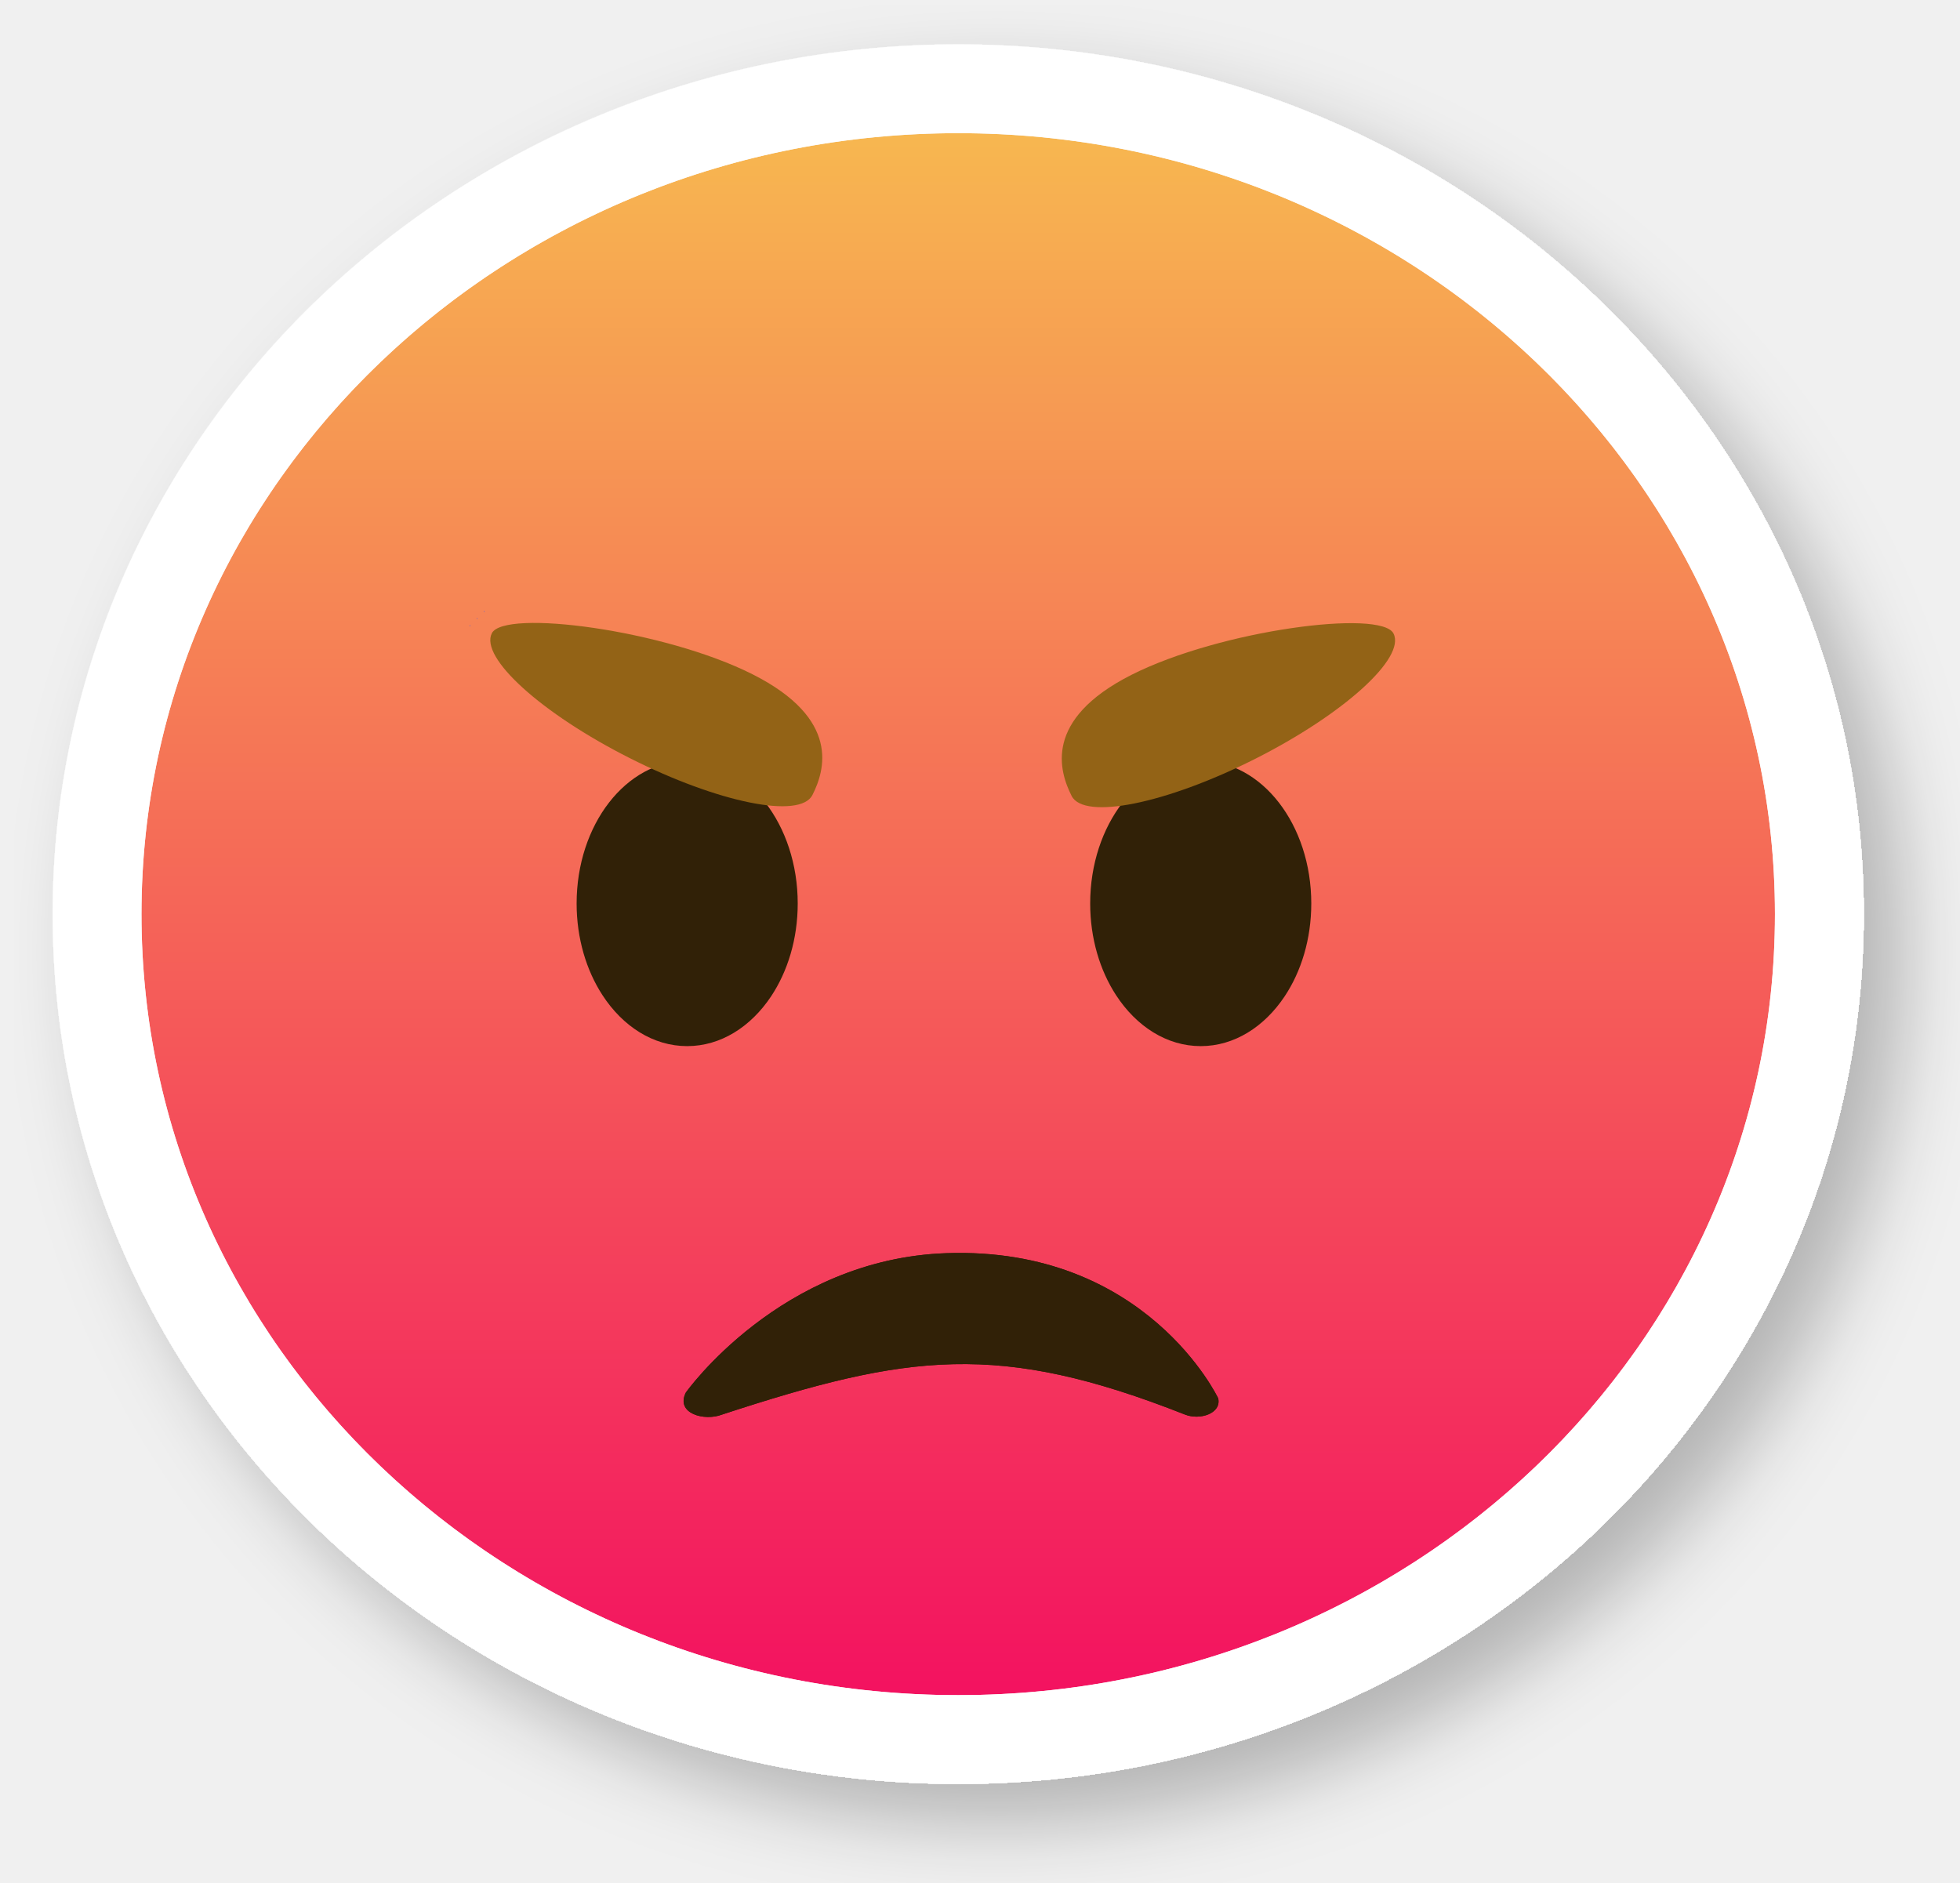
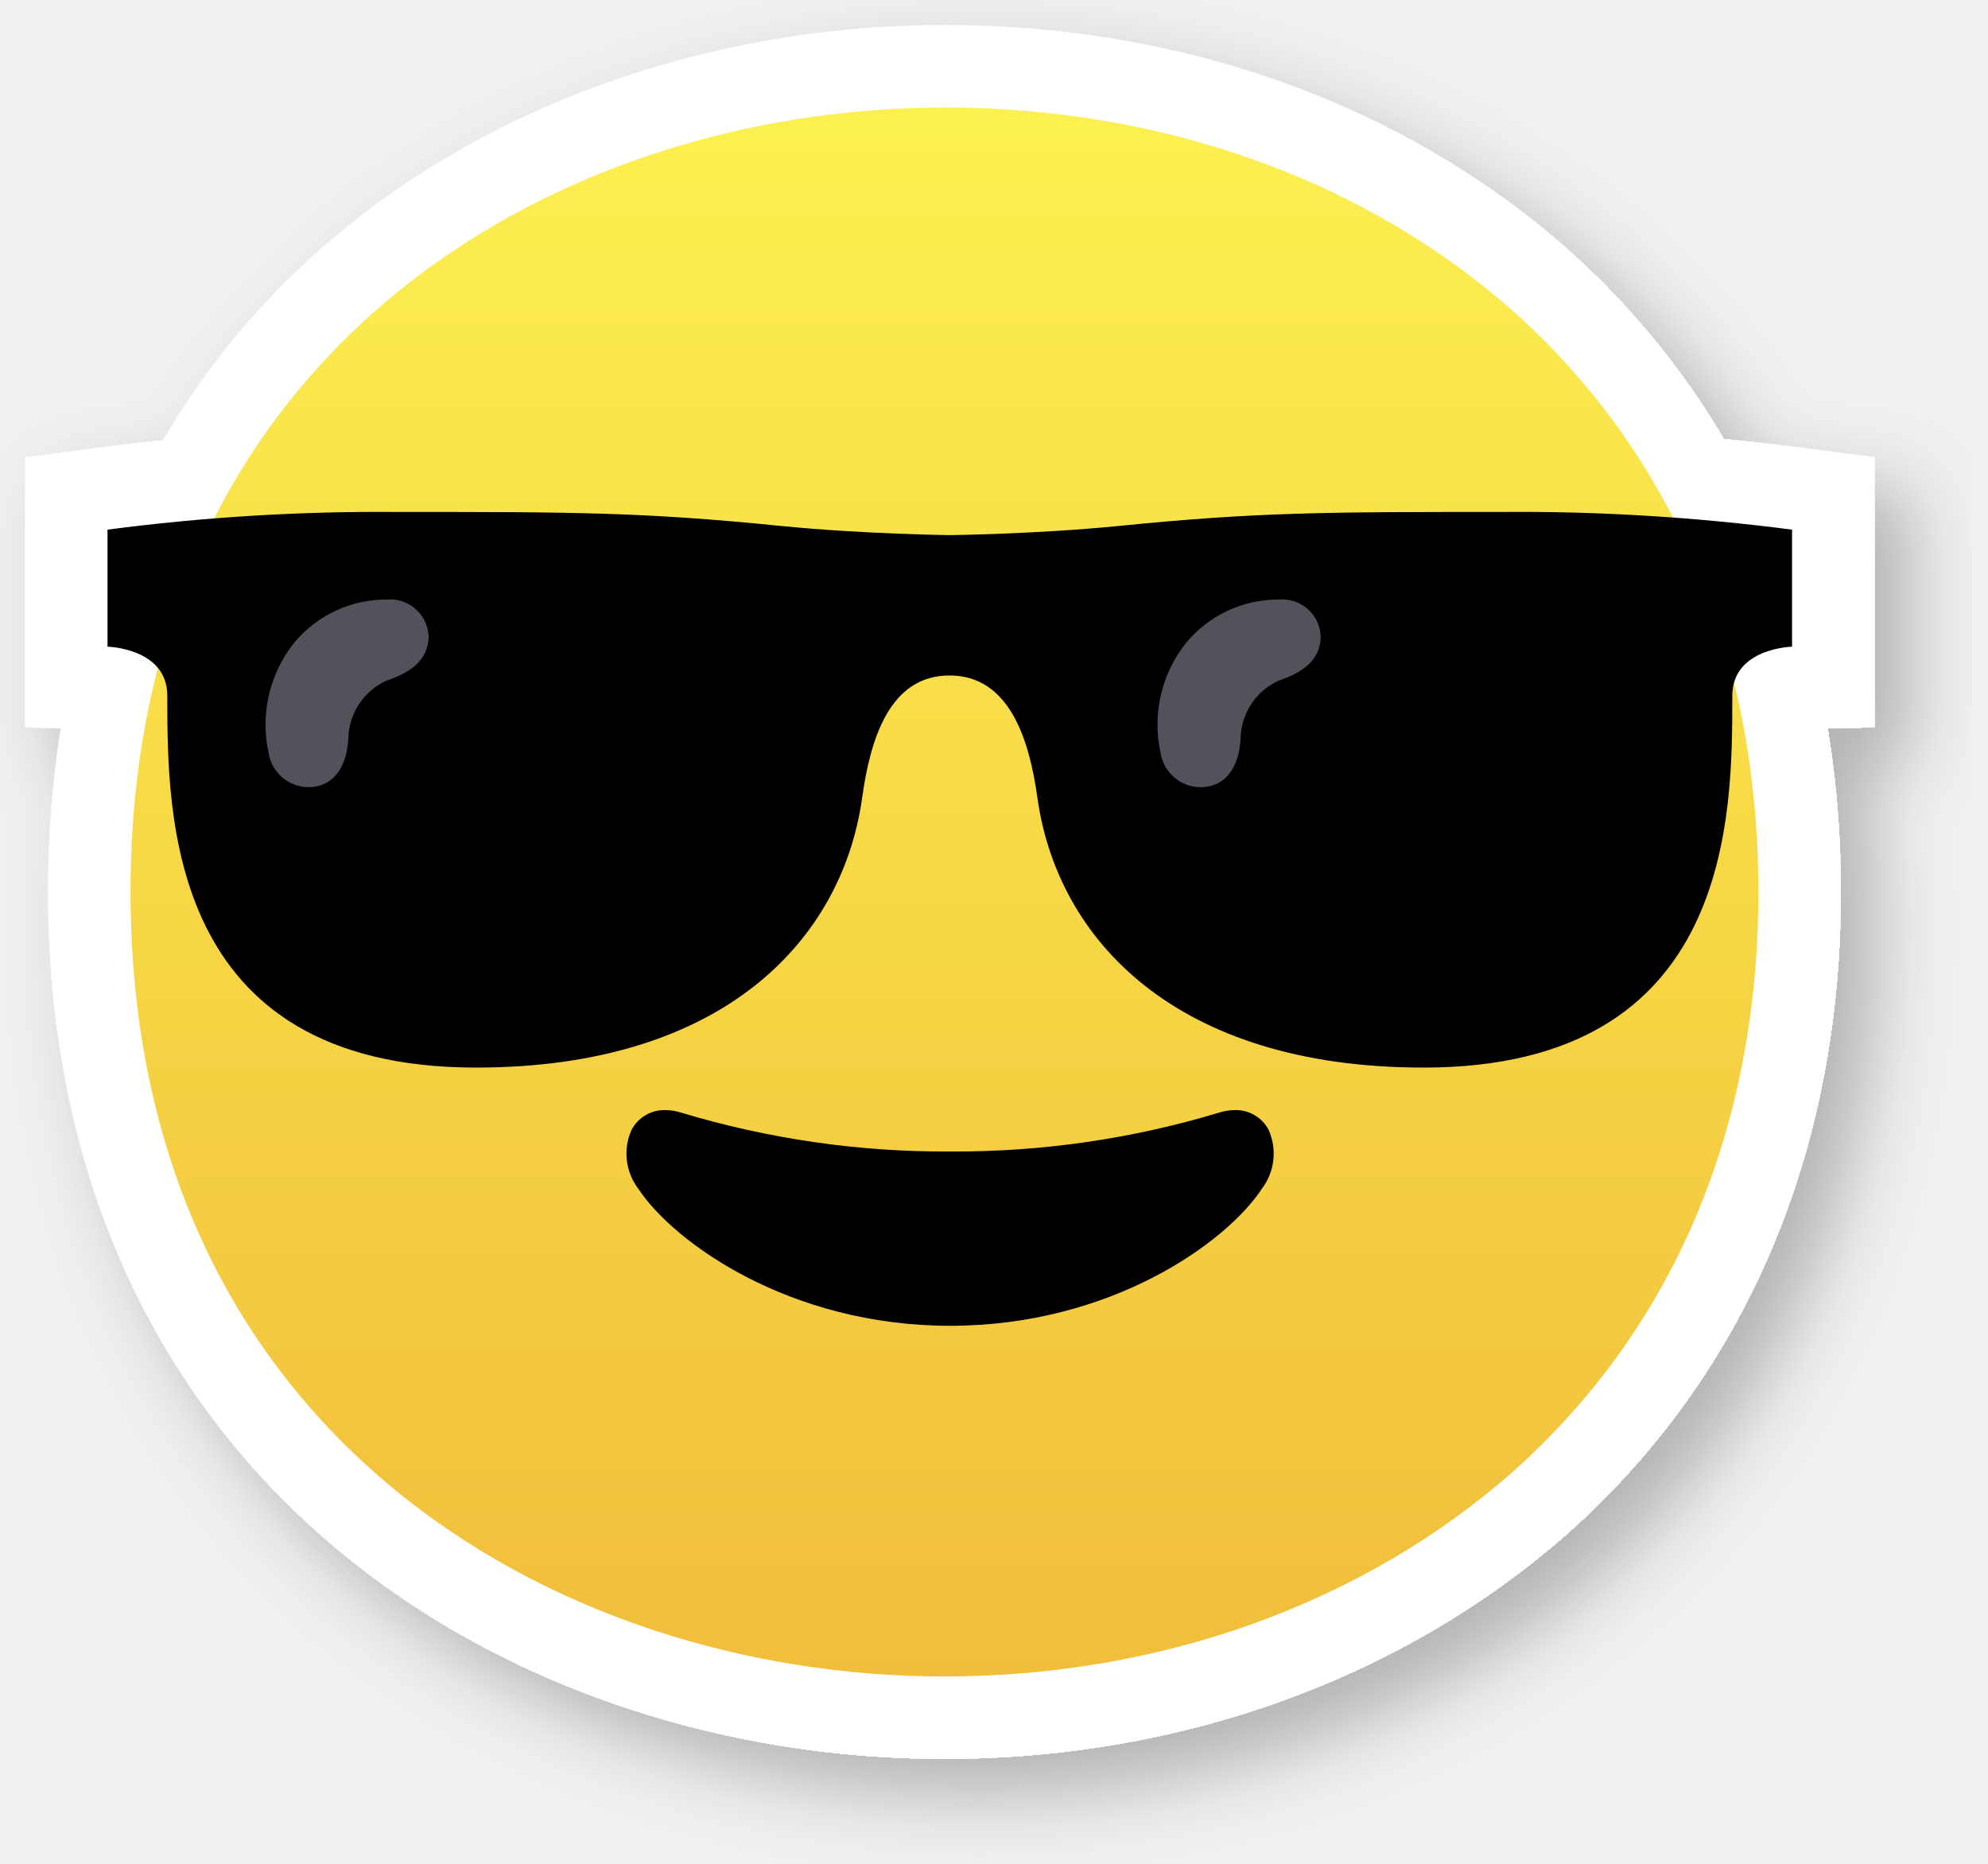
- <svg xmlns="http://www.w3.org/2000/svg" width="51" height="49" viewBox="0 0 51 49" fill="none">
-   <g clip-path="url(#clip0_103_89)">
-     <g filter="url(#filter0_d_103_89)">
-       <ellipse cx="24.933" cy="23.789" rx="21.252" ry="20.323" fill="url(#paint0_linear_103_89)" />
-       <path d="M24.933 45.268C37.259 45.268 47.34 35.7 47.34 23.789C47.34 11.879 37.259 2.31 24.933 2.31C12.607 2.31 2.526 11.879 2.526 23.789C2.526 35.7 12.607 45.268 24.933 45.268Z" stroke="white" stroke-width="2.311" />
+ <svg xmlns="http://www.w3.org/2000/svg" width="48" height="45" viewBox="0 0 48 45" fill="none">
+   <g clip-path="url(#clip0_120_1934)">
+     <g filter="url(#filter0_d_120_1934)">
+       <path d="M37.149 36.312L37.153 36.309C41.284 32.645 43.451 27.517 43.451 21.537C43.451 19.853 43.28 18.232 42.939 16.689C42.953 16.683 42.968 16.677 42.984 16.672C43.066 16.643 43.151 16.626 43.219 16.617C43.252 16.613 43.276 16.61 43.29 16.609L43.299 16.609L44.264 16.588V15.614V12.788V11.914L43.398 11.801C42.605 11.698 41.811 11.613 41.015 11.546C40.019 9.743 38.726 8.126 37.153 6.731L37.149 6.727C33.358 3.401 28.272 1.601 22.804 1.601C15.807 1.601 8.295 4.73 4.545 11.571C3.851 11.634 3.158 11.711 2.467 11.802L1.601 11.915V12.788V15.614V16.588L2.567 16.609C2.568 16.609 2.569 16.609 2.57 16.609C2.578 16.61 2.594 16.611 2.617 16.613C2.633 16.615 2.65 16.617 2.67 16.62C2.335 18.145 2.157 19.783 2.157 21.537C2.157 28.331 4.832 33.349 8.796 36.651C12.734 39.932 17.884 41.472 22.804 41.472C28.242 41.472 33.36 39.636 37.149 36.312Z" fill="white" stroke="white" stroke-width="1.99" />
+       <path d="M22.804 40.477C13.351 40.477 3.152 34.548 3.152 21.537C3.152 8.526 13.351 2.596 22.804 2.596C28.056 2.596 32.901 4.324 36.493 7.475C40.389 10.931 42.456 15.81 42.456 21.537C42.456 27.263 40.389 32.108 36.493 35.564C32.901 38.715 28.022 40.477 22.804 40.477Z" fill="url(#paint0_linear_120_1934)" />
+       <path d="M22.939 32.01C19.04 32.01 16.254 29.977 15.418 28.71C15.102 28.3 15.038 27.751 15.248 27.28C15.407 26.978 15.723 26.792 16.065 26.802C16.19 26.802 16.315 26.823 16.434 26.86C18.545 27.497 20.737 27.815 22.939 27.802C25.142 27.815 27.338 27.497 29.445 26.86C29.564 26.823 29.689 26.802 29.814 26.802C30.157 26.792 30.472 26.978 30.631 27.28C30.841 27.751 30.777 28.3 30.462 28.71C29.625 29.984 26.84 32.01 22.939 32.01Z" fill="black" />
+       <path d="M43.269 15.614C43.269 15.614 41.826 15.645 41.826 16.8C41.826 19.653 41.86 25.776 34.372 25.776C28.388 25.776 25.532 22.685 25.05 19.273C24.854 17.854 24.373 16.309 22.926 16.309C21.479 16.309 21.012 17.843 20.815 19.273C20.334 22.685 17.478 25.776 11.494 25.776C4.019 25.776 4.04 19.653 4.04 16.8C4.04 15.645 2.596 15.614 2.596 15.614V12.788C4.917 12.483 7.255 12.341 9.593 12.361C13.822 12.361 15.506 12.361 18.87 12.7C20.859 12.897 22.936 12.92 22.936 12.92C22.936 12.92 25.003 12.897 27.002 12.7C30.367 12.361 32.051 12.361 36.279 12.361C38.617 12.341 40.952 12.487 43.269 12.788V15.614Z" fill="black" />
+       <path d="M8.41 17.843C8.377 18.386 8.16 18.887 7.628 18.989C7.567 18.999 7.509 19.006 7.448 19.006C6.97 19.002 6.56 18.657 6.486 18.182C6.279 17.247 6.506 16.268 7.103 15.519C7.651 14.855 8.471 14.472 9.332 14.476C9.844 14.428 10.298 14.804 10.345 15.316C10.345 15.326 10.349 15.336 10.349 15.35C10.349 15.987 9.84 16.258 9.332 16.434C8.776 16.685 8.417 17.234 8.41 17.843Z" fill="#52525B" />
+       <path d="M29.953 17.843C29.923 18.386 29.703 18.887 29.174 18.989C29.113 18.999 29.052 19.006 28.991 19.006C28.51 19.006 28.1 18.657 28.022 18.182C27.815 17.247 28.042 16.268 28.639 15.519C29.191 14.855 30.008 14.472 30.872 14.476C31.383 14.428 31.837 14.804 31.885 15.316C31.885 15.326 31.888 15.336 31.888 15.35C31.888 15.987 31.38 16.258 30.872 16.434C30.319 16.685 29.96 17.233 29.953 17.843Z" fill="#52525B" />
    </g>
-     <path d="M20.757 23.511C20.757 24.437 20.494 25.284 20.06 25.934C19.532 26.723 18.752 27.223 17.88 27.223C16.996 27.223 16.204 26.708 15.677 25.897C15.257 25.252 15.004 24.419 15.004 23.511C15.004 21.461 16.291 19.799 17.88 19.799C19.469 19.799 20.757 21.461 20.757 23.511Z" fill="#312107" />
-     <path d="M21.14 20.688C20.82 21.322 18.694 20.893 16.39 19.73C14.087 18.568 12.479 17.112 12.798 16.479C13.118 15.845 17.281 16.386 19.584 17.548C21.888 18.711 21.46 20.055 21.14 20.688Z" fill="#936316" />
-     <path d="M34.12 23.511C34.12 24.437 33.858 25.284 33.423 25.934C32.895 26.723 32.115 27.223 31.244 27.223C30.359 27.223 29.568 26.708 29.04 25.897C28.62 25.252 28.367 24.419 28.367 23.511C28.367 21.461 29.655 19.799 31.244 19.799C32.833 19.799 34.12 21.461 34.12 23.511Z" fill="#312107" />
-     <path d="M27.884 20.712C28.205 21.348 30.34 20.917 32.653 19.751C34.966 18.584 36.581 17.122 36.26 16.486C35.939 15.85 31.759 16.393 29.446 17.559C27.134 18.726 27.564 20.076 27.884 20.712Z" fill="#936316" />
-     <path d="M24.625 32.611C29.827 32.431 31.698 36.388 31.698 36.388C31.787 36.788 31.215 36.962 30.837 36.812C25.992 34.9 23.631 35.225 18.785 36.812C18.332 36.988 17.573 36.788 17.845 36.239C17.845 36.239 20.304 32.761 24.625 32.611Z" fill="#312107" />
-     <path d="M24.625 32.611C29.827 32.431 31.698 36.388 31.698 36.388C31.787 36.788 31.215 36.962 30.837 36.812C25.992 34.9 23.631 35.225 18.785 36.812C18.332 36.988 17.573 36.788 17.845 36.239C17.845 36.239 20.304 32.761 24.625 32.611Z" fill="#312107" />
-     <path d="M12.591 15.92V15.916L12.6 15.906V15.906H12.591V15.901H12.609V15.905L12.601 15.915V15.915H12.609V15.92H12.591Z" fill="#3655F5" />
-     <path d="M12.405 16.105V16.102L12.414 16.092V16.092H12.405V16.087H12.423V16.091L12.415 16.1V16.1H12.424V16.105H12.405Z" fill="#3655F5" />
-     <path d="M12.219 16.291V16.287L12.229 16.277V16.277H12.22V16.272H12.238V16.276L12.229 16.286V16.286H12.238V16.291H12.219Z" fill="#3655F5" />
  </g>
  <defs>
-     <filter id="filter0_d_103_89" x="0.371" y="0.155" width="51.125" height="49.269" filterUnits="userSpaceOnUse" color-interpolation-filters="sRGB">
+     <filter id="filter0_d_120_1934" x="-0.26" y="-0.26" width="48.115" height="45.323" filterUnits="userSpaceOnUse" color-interpolation-filters="sRGB">
      <feFlood flood-opacity="0" result="BackgroundImageFix" />
      <feColorMatrix in="SourceAlpha" type="matrix" values="0 0 0 0 0 0 0 0 0 0 0 0 0 0 0 0 0 0 127 0" result="hardAlpha" />
-       <feOffset dx="1" dy="1" />
-       <feGaussianBlur stdDeviation="1" />
+       <feOffset dx="0.865" dy="0.865" />
+       <feGaussianBlur stdDeviation="0.865" />
      <feComposite in2="hardAlpha" operator="out" />
      <feColorMatrix type="matrix" values="0 0 0 0 0 0 0 0 0 0 0 0 0 0 0 0 0 0 0.25 0" />
-       <feBlend mode="normal" in2="BackgroundImageFix" result="effect1_dropShadow_103_89" />
-       <feBlend mode="normal" in="SourceGraphic" in2="effect1_dropShadow_103_89" result="shape" />
+       <feBlend mode="normal" in2="BackgroundImageFix" result="effect1_dropShadow_120_1934" />
+       <feBlend mode="normal" in="SourceGraphic" in2="effect1_dropShadow_120_1934" result="shape" />
    </filter>
-     <linearGradient id="paint0_linear_103_89" x1="24.933" y1="3.466" x2="24.933" y2="44.113" gradientUnits="userSpaceOnUse">
-       <stop stop-color="#F7B750" />
-       <stop offset="1" stop-color="#F31260" />
+     <linearGradient id="paint0_linear_120_1934" x1="22.804" y1="2.596" x2="22.804" y2="40.477" gradientUnits="userSpaceOnUse">
+       <stop stop-color="#FCF050" />
+       <stop offset="1" stop-color="#F1BE3A" />
    </linearGradient>
-     <clipPath id="clip0_103_89">
-       <rect width="51" height="49" fill="white" />
+     <clipPath id="clip0_120_1934">
+       <rect width="47.596" height="45" fill="white" />
    </clipPath>
  </defs>
</svg>
